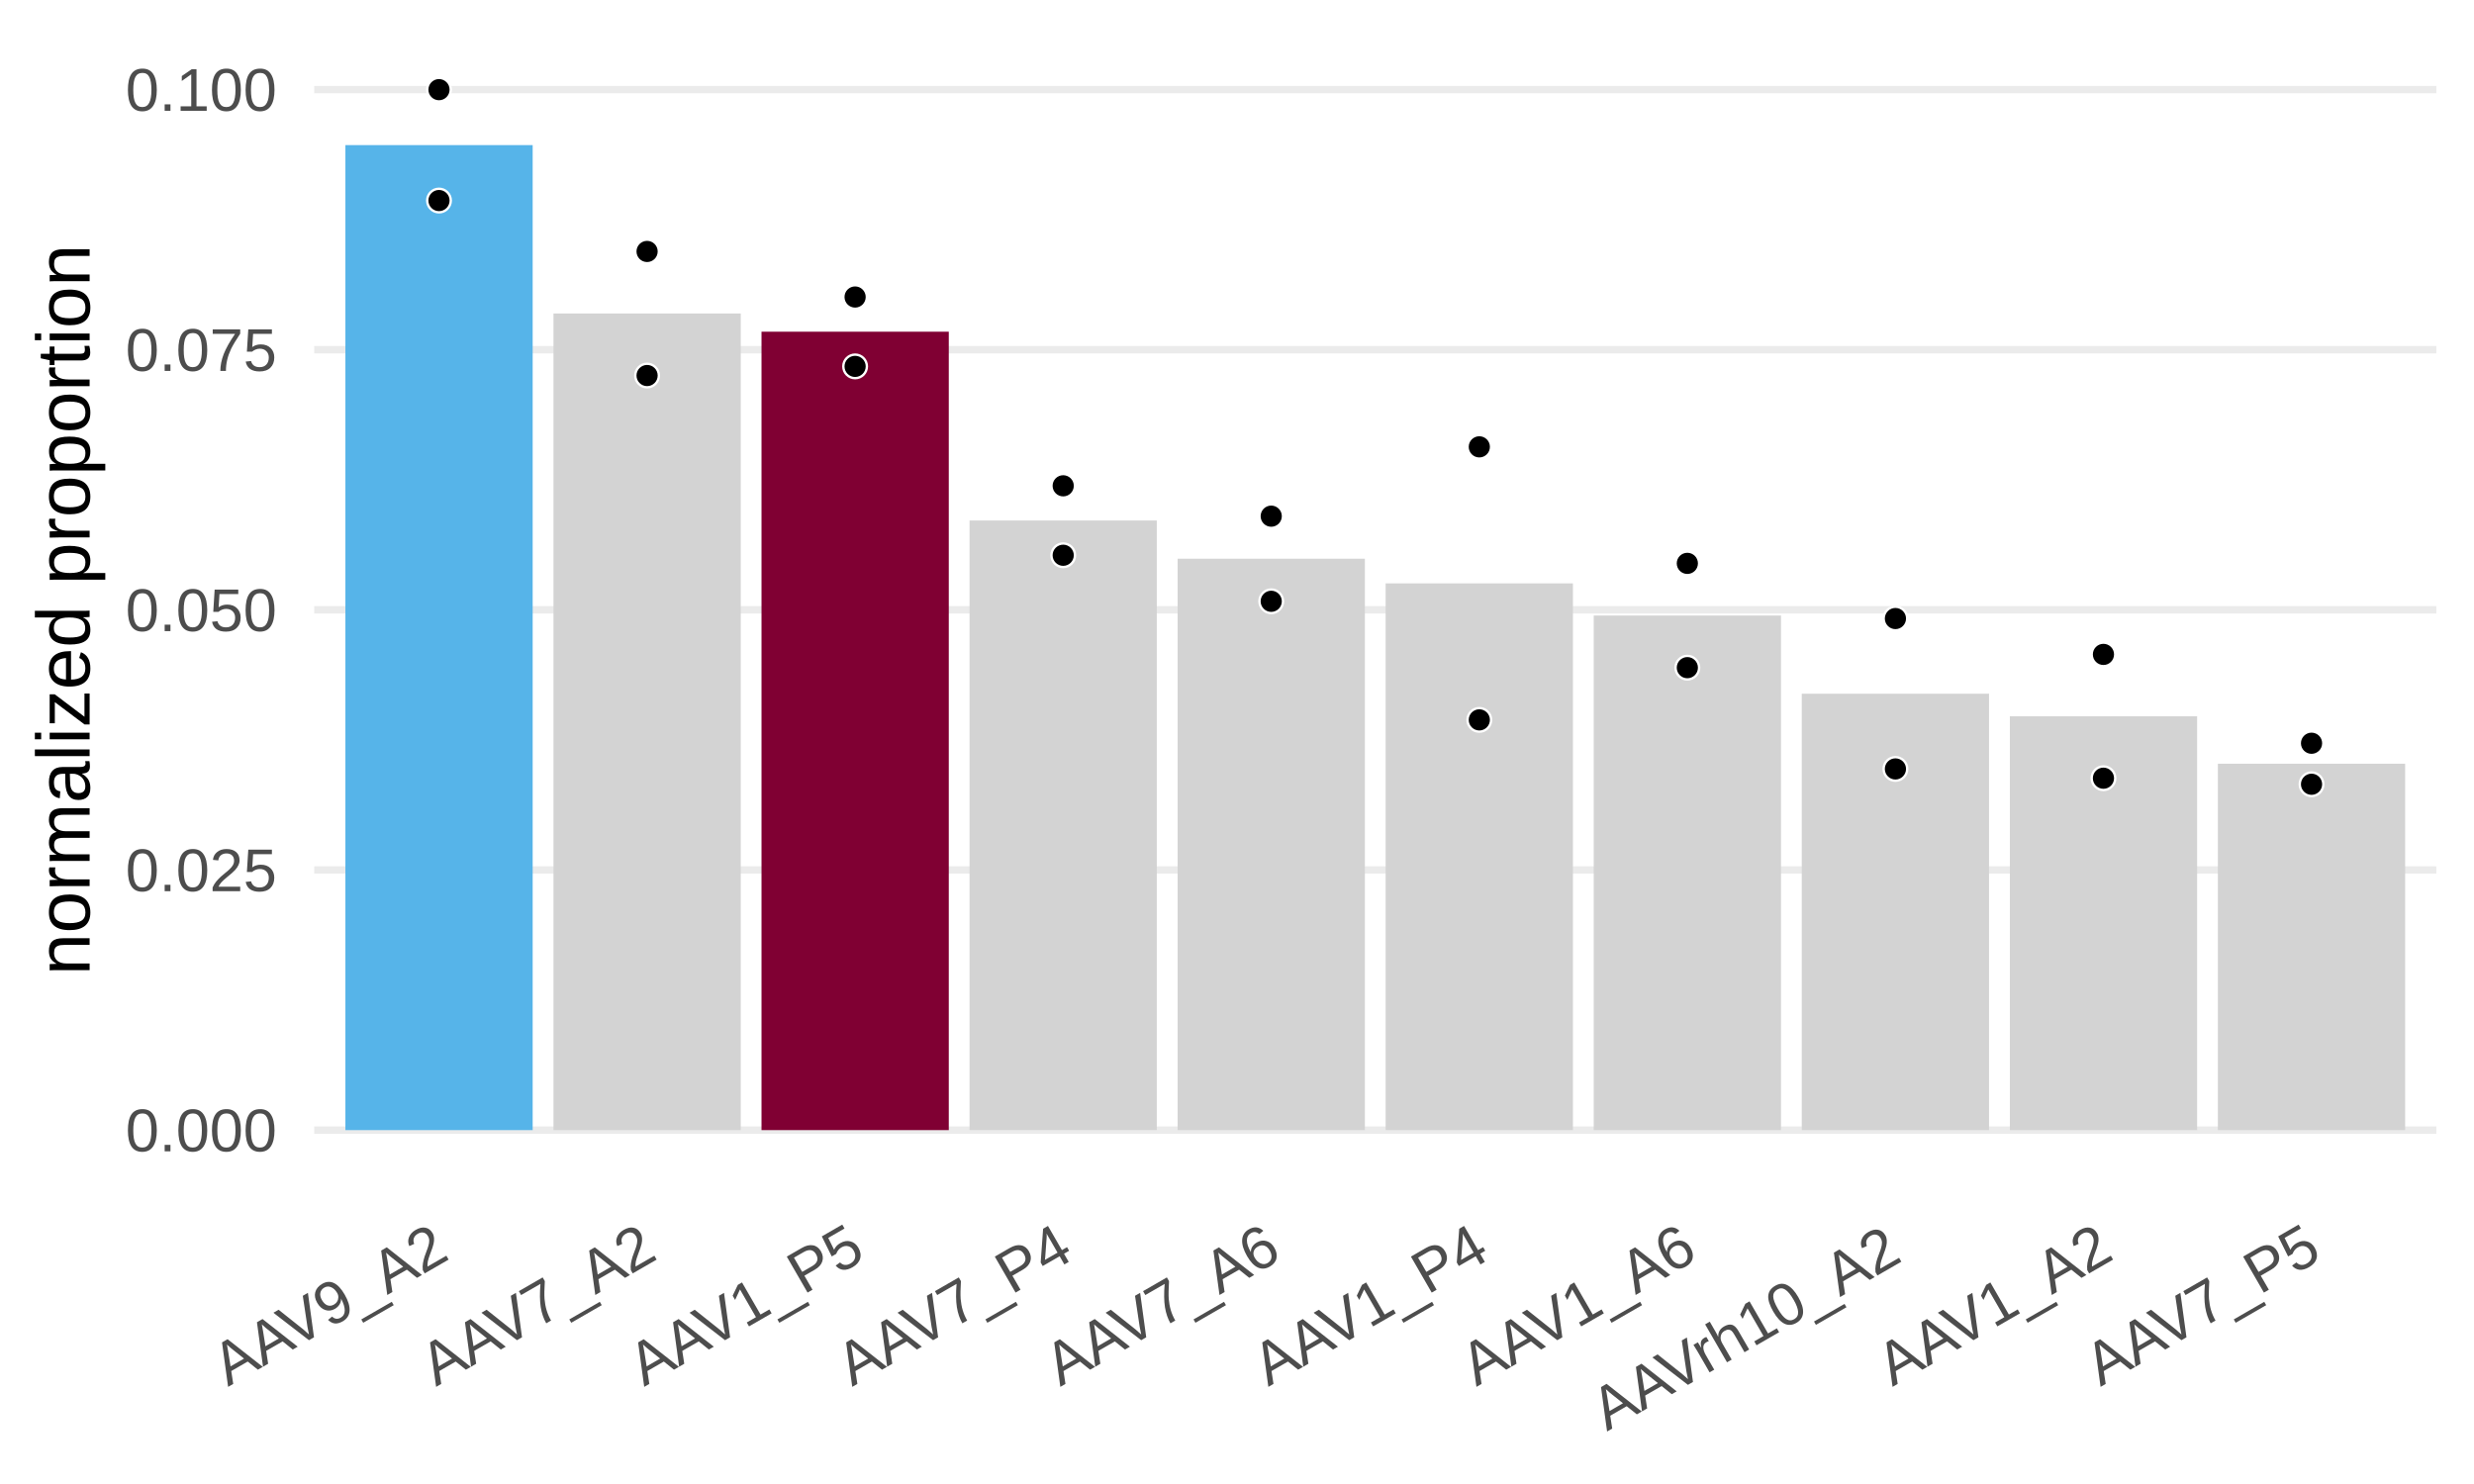
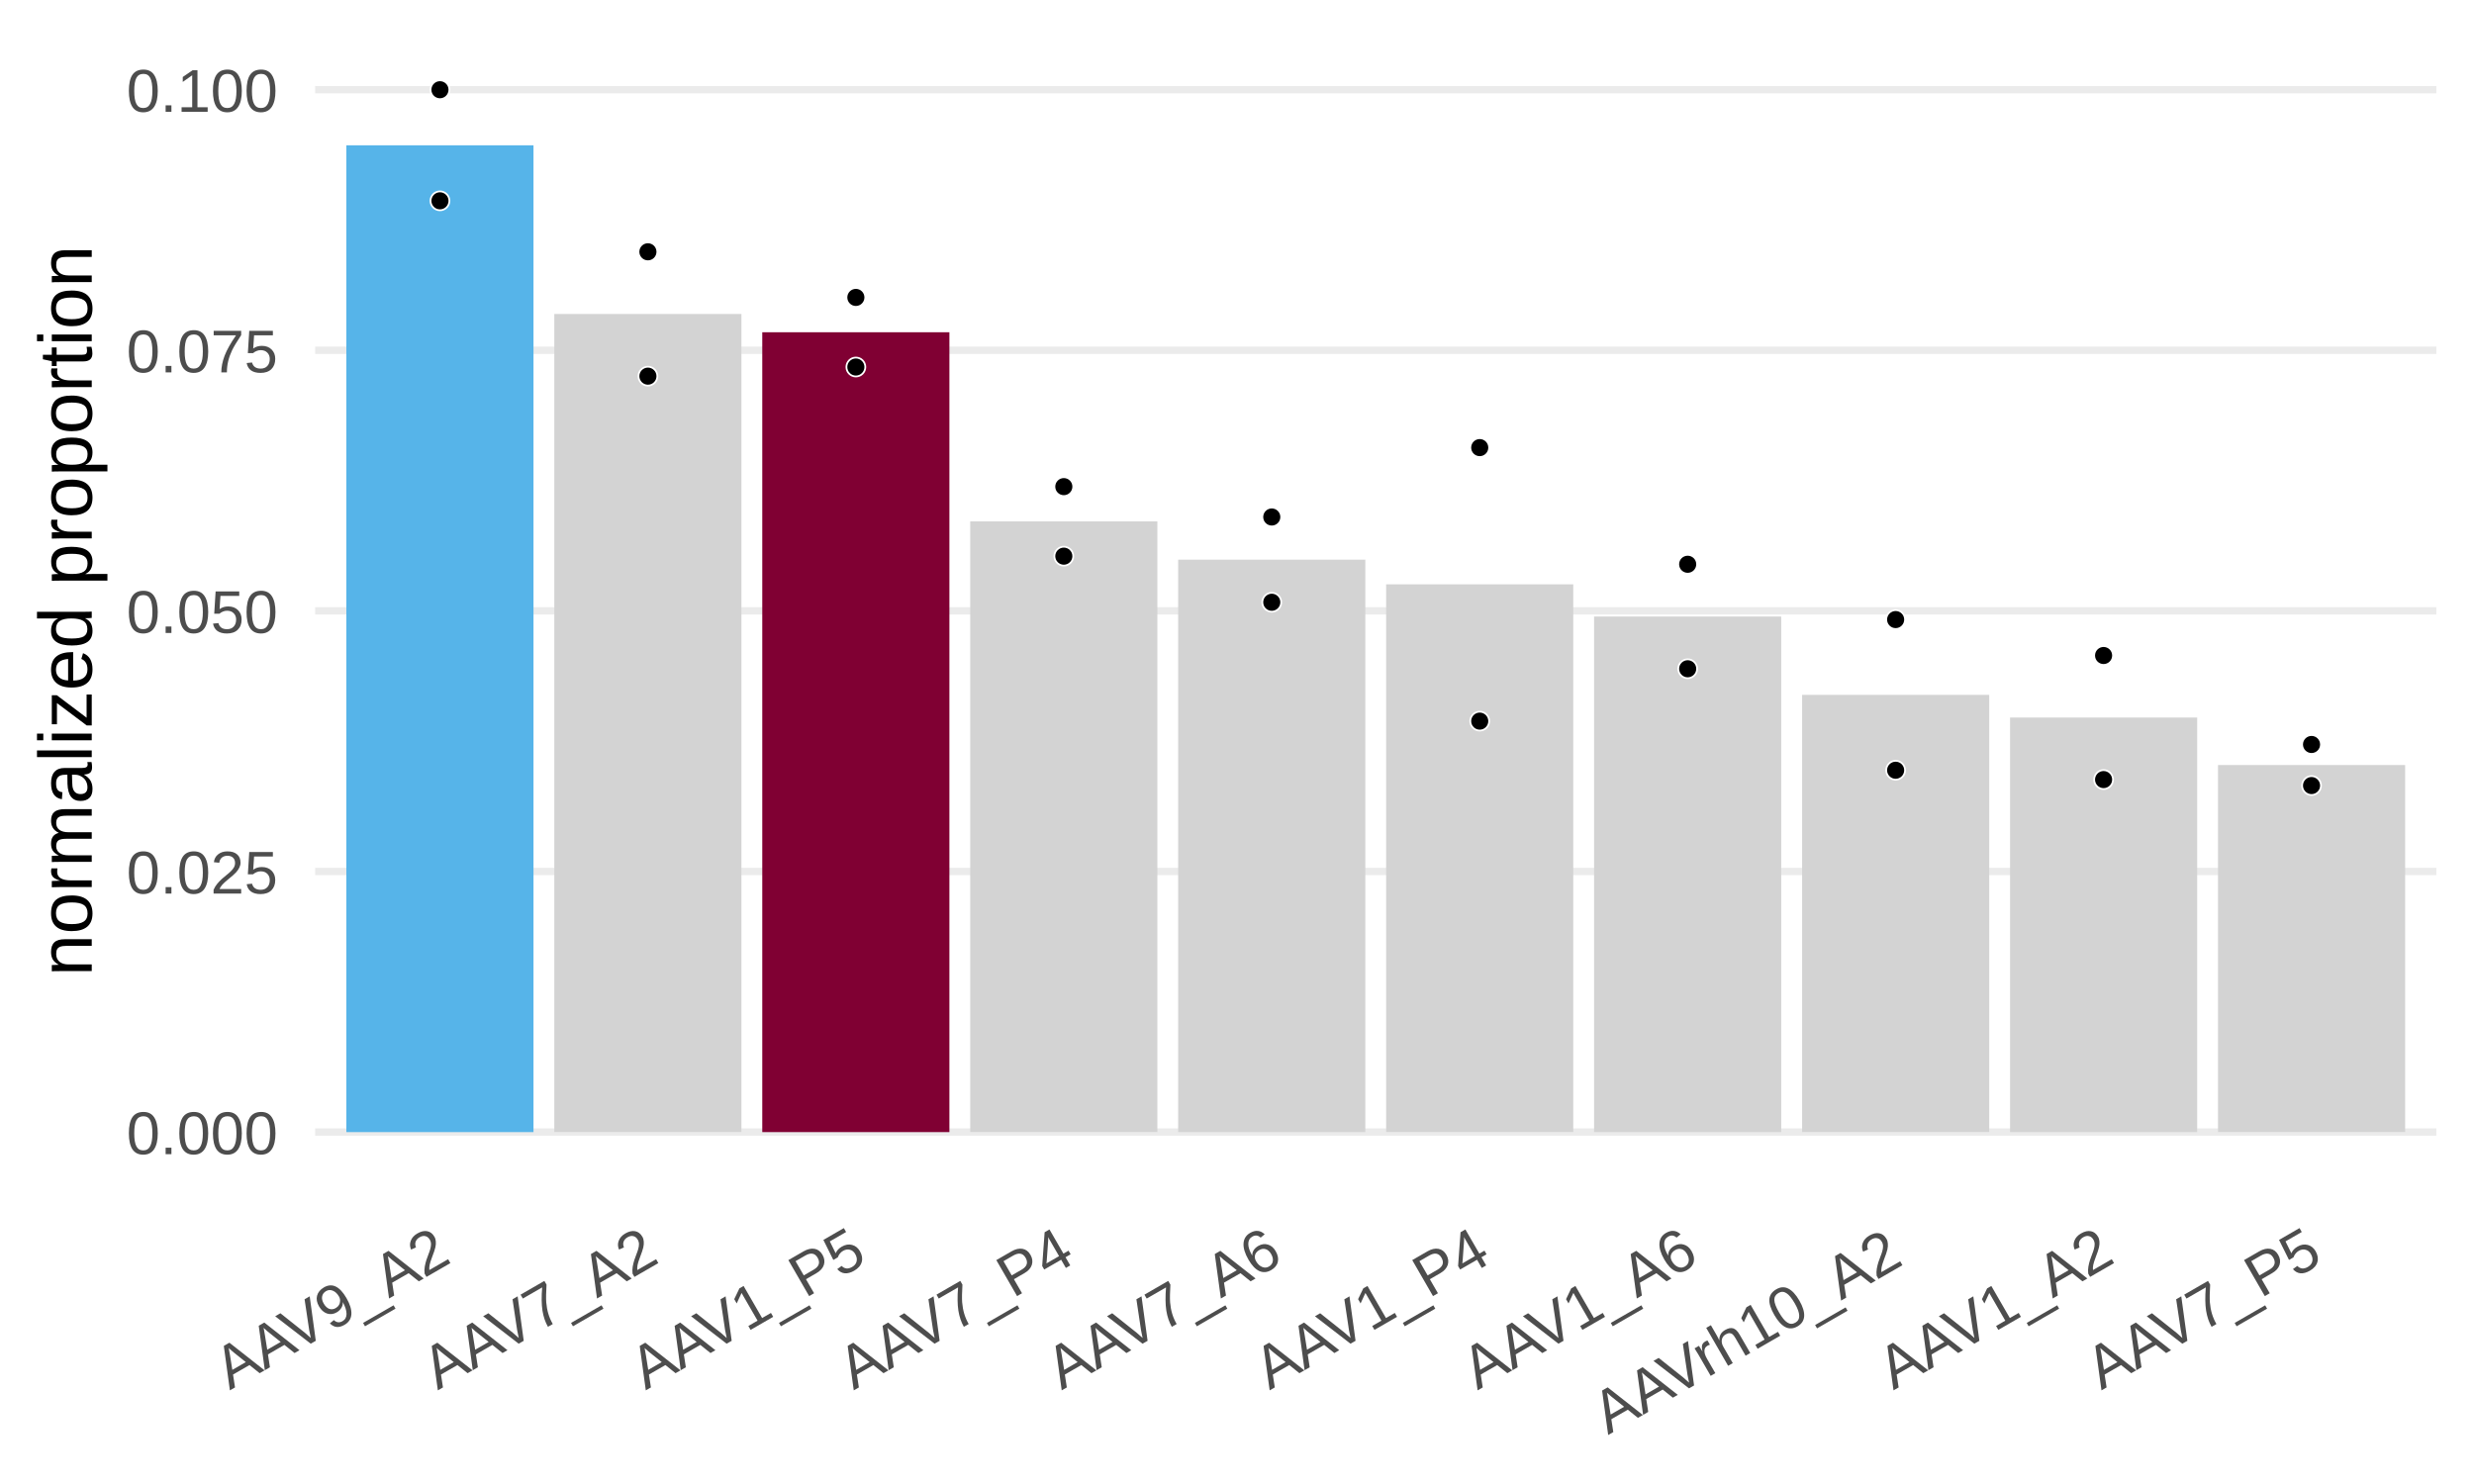
<svg xmlns="http://www.w3.org/2000/svg" viewBox="0 0 360.00 216.00">
  <defs>
    <style type="text/css">
-     line, polyline, path, rect, circle {
+     line, polyline, polygon, path, rect, circle {
      fill: none;
      stroke: #000000;
      stroke-linecap: round;
      stroke-linejoin: round;
      stroke-miterlimit: 10.00;
    }
  </style>
  </defs>
  <rect width="100%" height="100%" style="stroke: none; fill: #FFFFFF;" />
  <defs>
-     <clipPath id="cpNDUuNzE5NXwzNTQuNTIxfDE3Mi4wNjF8NS40Nzk0NQ==">
-       <rect x="45.72" y="5.48" width="308.80" height="166.58" />
+     <clipPath id="cpNDUuODZ8MzU0LjUyfDE3Mi4zNnw1LjQ4">
+       <rect x="45.86" y="5.48" width="308.66" height="166.88" />
    </clipPath>
  </defs>
-   <polyline points="45.72,164.49 354.52,164.49 " style="stroke-width: 1.07; stroke: #EBEBEB; stroke-linecap: butt;" clip-path="url(#cpNDUuNzE5NXwzNTQuNTIxfDE3Mi4wNjF8NS40Nzk0NQ==)" />
-   <polyline points="45.72,126.63 354.52,126.63 " style="stroke-width: 1.07; stroke: #EBEBEB; stroke-linecap: butt;" clip-path="url(#cpNDUuNzE5NXwzNTQuNTIxfDE3Mi4wNjF8NS40Nzk0NQ==)" />
-   <polyline points="45.72,88.76 354.52,88.76 " style="stroke-width: 1.07; stroke: #EBEBEB; stroke-linecap: butt;" clip-path="url(#cpNDUuNzE5NXwzNTQuNTIxfDE3Mi4wNjF8NS40Nzk0NQ==)" />
-   <polyline points="45.72,50.90 354.52,50.90 " style="stroke-width: 1.07; stroke: #EBEBEB; stroke-linecap: butt;" clip-path="url(#cpNDUuNzE5NXwzNTQuNTIxfDE3Mi4wNjF8NS40Nzk0NQ==)" />
-   <polyline points="45.72,13.04 354.52,13.04 " style="stroke-width: 1.07; stroke: #EBEBEB; stroke-linecap: butt;" clip-path="url(#cpNDUuNzE5NXwzNTQuNTIxfDE3Mi4wNjF8NS40Nzk0NQ==)" />
-   <rect x="50.26" y="21.12" width="27.25" height="143.37" style="stroke-width: 1.07; stroke: none; stroke-linecap: butt; fill: #56B4E9;" clip-path="url(#cpNDUuNzE5NXwzNTQuNTIxfDE3Mi4wNjF8NS40Nzk0NQ==)" />
-   <rect x="80.54" y="45.63" width="27.25" height="118.86" style="stroke-width: 1.07; stroke: none; stroke-linecap: butt; fill: #D3D3D3;" clip-path="url(#cpNDUuNzE5NXwzNTQuNTIxfDE3Mi4wNjF8NS40Nzk0NQ==)" />
-   <rect x="110.81" y="48.28" width="27.25" height="116.21" style="stroke-width: 1.07; stroke: none; stroke-linecap: butt; fill: #800033;" clip-path="url(#cpNDUuNzE5NXwzNTQuNTIxfDE3Mi4wNjF8NS40Nzk0NQ==)" />
-   <rect x="141.08" y="75.76" width="27.25" height="88.72" style="stroke-width: 1.07; stroke: none; stroke-linecap: butt; fill: #D3D3D3;" clip-path="url(#cpNDUuNzE5NXwzNTQuNTIxfDE3Mi4wNjF8NS40Nzk0NQ==)" />
-   <rect x="171.36" y="81.32" width="27.25" height="83.17" style="stroke-width: 1.07; stroke: none; stroke-linecap: butt; fill: #D3D3D3;" clip-path="url(#cpNDUuNzE5NXwzNTQuNTIxfDE3Mi4wNjF8NS40Nzk0NQ==)" />
-   <rect x="201.63" y="84.91" width="27.25" height="79.58" style="stroke-width: 1.07; stroke: none; stroke-linecap: butt; fill: #D3D3D3;" clip-path="url(#cpNDUuNzE5NXwzNTQuNTIxfDE3Mi4wNjF8NS40Nzk0NQ==)" />
-   <rect x="231.91" y="89.59" width="27.25" height="74.90" style="stroke-width: 1.07; stroke: none; stroke-linecap: butt; fill: #D3D3D3;" clip-path="url(#cpNDUuNzE5NXwzNTQuNTIxfDE3Mi4wNjF8NS40Nzk0NQ==)" />
-   <rect x="262.18" y="100.97" width="27.25" height="63.52" style="stroke-width: 1.07; stroke: none; stroke-linecap: butt; fill: #D3D3D3;" clip-path="url(#cpNDUuNzE5NXwzNTQuNTIxfDE3Mi4wNjF8NS40Nzk0NQ==)" />
-   <rect x="292.46" y="104.26" width="27.25" height="60.23" style="stroke-width: 1.07; stroke: none; stroke-linecap: butt; fill: #D3D3D3;" clip-path="url(#cpNDUuNzE5NXwzNTQuNTIxfDE3Mi4wNjF8NS40Nzk0NQ==)" />
-   <rect x="322.73" y="111.16" width="27.25" height="53.33" style="stroke-width: 1.07; stroke: none; stroke-linecap: butt; fill: #D3D3D3;" clip-path="url(#cpNDUuNzE5NXwzNTQuNTIxfDE3Mi4wNjF8NS40Nzk0NQ==)" />
-   <circle cx="275.81" cy="111.92" r="1.15pt" style="stroke-width: 0.71; stroke: #FFFFFF; fill: #FFFFFF;" clip-path="url(#cpNDUuNzE5NXwzNTQuNTIxfDE3Mi4wNjF8NS40Nzk0NQ==)" />
-   <circle cx="63.88" cy="29.19" r="1.15pt" style="stroke-width: 0.71; stroke: #FFFFFF; fill: #FFFFFF;" clip-path="url(#cpNDUuNzE5NXwzNTQuNTIxfDE3Mi4wNjF8NS40Nzk0NQ==)" />
-   <circle cx="215.26" cy="104.78" r="1.15pt" style="stroke-width: 0.71; stroke: #FFFFFF; fill: #FFFFFF;" clip-path="url(#cpNDUuNzE5NXwzNTQuNTIxfDE3Mi4wNjF8NS40Nzk0NQ==)" />
-   <circle cx="154.71" cy="70.71" r="1.15pt" style="stroke-width: 0.71; stroke: #FFFFFF; fill: #FFFFFF;" clip-path="url(#cpNDUuNzE5NXwzNTQuNTIxfDE3Mi4wNjF8NS40Nzk0NQ==)" />
-   <circle cx="245.53" cy="97.18" r="1.15pt" style="stroke-width: 0.71; stroke: #FFFFFF; fill: #FFFFFF;" clip-path="url(#cpNDUuNzE5NXwzNTQuNTIxfDE3Mi4wNjF8NS40Nzk0NQ==)" />
-   <circle cx="336.36" cy="114.15" r="1.15pt" style="stroke-width: 0.71; stroke: #FFFFFF; fill: #FFFFFF;" clip-path="url(#cpNDUuNzE5NXwzNTQuNTIxfDE3Mi4wNjF8NS40Nzk0NQ==)" />
-   <circle cx="94.16" cy="54.66" r="1.15pt" style="stroke-width: 0.71; stroke: #FFFFFF; fill: #FFFFFF;" clip-path="url(#cpNDUuNzE5NXwzNTQuNTIxfDE3Mi4wNjF8NS40Nzk0NQ==)" />
-   <circle cx="184.98" cy="87.52" r="1.15pt" style="stroke-width: 0.71; stroke: #FFFFFF; fill: #FFFFFF;" clip-path="url(#cpNDUuNzE5NXwzNTQuNTIxfDE3Mi4wNjF8NS40Nzk0NQ==)" />
-   <circle cx="124.43" cy="43.23" r="1.15pt" style="stroke-width: 0.71; stroke: #FFFFFF; fill: #FFFFFF;" clip-path="url(#cpNDUuNzE5NXwzNTQuNTIxfDE3Mi4wNjF8NS40Nzk0NQ==)" />
-   <circle cx="306.08" cy="113.27" r="1.15pt" style="stroke-width: 0.71; stroke: #FFFFFF; fill: #FFFFFF;" clip-path="url(#cpNDUuNzE5NXwzNTQuNTIxfDE3Mi4wNjF8NS40Nzk0NQ==)" />
-   <circle cx="275.81" cy="90.03" r="1.15pt" style="stroke-width: 0.71; stroke: #FFFFFF; fill: #FFFFFF;" clip-path="url(#cpNDUuNzE5NXwzNTQuNTIxfDE3Mi4wNjF8NS40Nzk0NQ==)" />
-   <circle cx="63.88" cy="13.05" r="1.15pt" style="stroke-width: 0.71; stroke: #FFFFFF; fill: #FFFFFF;" clip-path="url(#cpNDUuNzE5NXwzNTQuNTIxfDE3Mi4wNjF8NS40Nzk0NQ==)" />
-   <circle cx="215.26" cy="65.04" r="1.15pt" style="stroke-width: 0.71; stroke: #FFFFFF; fill: #FFFFFF;" clip-path="url(#cpNDUuNzE5NXwzNTQuNTIxfDE3Mi4wNjF8NS40Nzk0NQ==)" />
-   <circle cx="154.71" cy="80.82" r="1.15pt" style="stroke-width: 0.71; stroke: #FFFFFF; fill: #FFFFFF;" clip-path="url(#cpNDUuNzE5NXwzNTQuNTIxfDE3Mi4wNjF8NS40Nzk0NQ==)" />
-   <circle cx="245.53" cy="82.00" r="1.15pt" style="stroke-width: 0.71; stroke: #FFFFFF; fill: #FFFFFF;" clip-path="url(#cpNDUuNzE5NXwzNTQuNTIxfDE3Mi4wNjF8NS40Nzk0NQ==)" />
-   <circle cx="336.36" cy="108.18" r="1.15pt" style="stroke-width: 0.71; stroke: #FFFFFF; fill: #FFFFFF;" clip-path="url(#cpNDUuNzE5NXwzNTQuNTIxfDE3Mi4wNjF8NS40Nzk0NQ==)" />
-   <circle cx="94.16" cy="36.60" r="1.15pt" style="stroke-width: 0.71; stroke: #FFFFFF; fill: #FFFFFF;" clip-path="url(#cpNDUuNzE5NXwzNTQuNTIxfDE3Mi4wNjF8NS40Nzk0NQ==)" />
-   <circle cx="184.98" cy="75.13" r="1.15pt" style="stroke-width: 0.71; stroke: #FFFFFF; fill: #FFFFFF;" clip-path="url(#cpNDUuNzE5NXwzNTQuNTIxfDE3Mi4wNjF8NS40Nzk0NQ==)" />
-   <circle cx="124.43" cy="53.33" r="1.15pt" style="stroke-width: 0.71; stroke: #FFFFFF; fill: #FFFFFF;" clip-path="url(#cpNDUuNzE5NXwzNTQuNTIxfDE3Mi4wNjF8NS40Nzk0NQ==)" />
-   <circle cx="306.08" cy="95.25" r="1.15pt" style="stroke-width: 0.71; stroke: #FFFFFF; fill: #FFFFFF;" clip-path="url(#cpNDUuNzE5NXwzNTQuNTIxfDE3Mi4wNjF8NS40Nzk0NQ==)" />
-   <circle cx="275.81" cy="111.92" r="0.89pt" style="stroke-width: 0.71; fill: #000000;" clip-path="url(#cpNDUuNzE5NXwzNTQuNTIxfDE3Mi4wNjF8NS40Nzk0NQ==)" />
-   <circle cx="63.88" cy="29.19" r="0.89pt" style="stroke-width: 0.71; fill: #000000;" clip-path="url(#cpNDUuNzE5NXwzNTQuNTIxfDE3Mi4wNjF8NS40Nzk0NQ==)" />
-   <circle cx="215.26" cy="104.78" r="0.89pt" style="stroke-width: 0.71; fill: #000000;" clip-path="url(#cpNDUuNzE5NXwzNTQuNTIxfDE3Mi4wNjF8NS40Nzk0NQ==)" />
-   <circle cx="154.71" cy="70.71" r="0.89pt" style="stroke-width: 0.71; fill: #000000;" clip-path="url(#cpNDUuNzE5NXwzNTQuNTIxfDE3Mi4wNjF8NS40Nzk0NQ==)" />
-   <circle cx="245.53" cy="97.18" r="0.89pt" style="stroke-width: 0.71; fill: #000000;" clip-path="url(#cpNDUuNzE5NXwzNTQuNTIxfDE3Mi4wNjF8NS40Nzk0NQ==)" />
-   <circle cx="336.36" cy="114.15" r="0.89pt" style="stroke-width: 0.71; fill: #000000;" clip-path="url(#cpNDUuNzE5NXwzNTQuNTIxfDE3Mi4wNjF8NS40Nzk0NQ==)" />
-   <circle cx="94.16" cy="54.66" r="0.89pt" style="stroke-width: 0.71; fill: #000000;" clip-path="url(#cpNDUuNzE5NXwzNTQuNTIxfDE3Mi4wNjF8NS40Nzk0NQ==)" />
-   <circle cx="184.98" cy="87.52" r="0.89pt" style="stroke-width: 0.71; fill: #000000;" clip-path="url(#cpNDUuNzE5NXwzNTQuNTIxfDE3Mi4wNjF8NS40Nzk0NQ==)" />
-   <circle cx="124.43" cy="43.23" r="0.89pt" style="stroke-width: 0.71; fill: #000000;" clip-path="url(#cpNDUuNzE5NXwzNTQuNTIxfDE3Mi4wNjF8NS40Nzk0NQ==)" />
-   <circle cx="306.08" cy="113.27" r="0.89pt" style="stroke-width: 0.71; fill: #000000;" clip-path="url(#cpNDUuNzE5NXwzNTQuNTIxfDE3Mi4wNjF8NS40Nzk0NQ==)" />
-   <circle cx="275.81" cy="90.03" r="0.89pt" style="stroke-width: 0.71; fill: #000000;" clip-path="url(#cpNDUuNzE5NXwzNTQuNTIxfDE3Mi4wNjF8NS40Nzk0NQ==)" />
-   <circle cx="63.88" cy="13.05" r="0.89pt" style="stroke-width: 0.71; fill: #000000;" clip-path="url(#cpNDUuNzE5NXwzNTQuNTIxfDE3Mi4wNjF8NS40Nzk0NQ==)" />
-   <circle cx="215.26" cy="65.04" r="0.89pt" style="stroke-width: 0.71; fill: #000000;" clip-path="url(#cpNDUuNzE5NXwzNTQuNTIxfDE3Mi4wNjF8NS40Nzk0NQ==)" />
-   <circle cx="154.71" cy="80.82" r="0.89pt" style="stroke-width: 0.71; fill: #000000;" clip-path="url(#cpNDUuNzE5NXwzNTQuNTIxfDE3Mi4wNjF8NS40Nzk0NQ==)" />
-   <circle cx="245.53" cy="82.00" r="0.89pt" style="stroke-width: 0.71; fill: #000000;" clip-path="url(#cpNDUuNzE5NXwzNTQuNTIxfDE3Mi4wNjF8NS40Nzk0NQ==)" />
-   <circle cx="336.36" cy="108.18" r="0.89pt" style="stroke-width: 0.71; fill: #000000;" clip-path="url(#cpNDUuNzE5NXwzNTQuNTIxfDE3Mi4wNjF8NS40Nzk0NQ==)" />
-   <circle cx="94.16" cy="36.60" r="0.89pt" style="stroke-width: 0.71; fill: #000000;" clip-path="url(#cpNDUuNzE5NXwzNTQuNTIxfDE3Mi4wNjF8NS40Nzk0NQ==)" />
-   <circle cx="184.98" cy="75.13" r="0.89pt" style="stroke-width: 0.71; fill: #000000;" clip-path="url(#cpNDUuNzE5NXwzNTQuNTIxfDE3Mi4wNjF8NS40Nzk0NQ==)" />
-   <circle cx="124.43" cy="53.33" r="0.89pt" style="stroke-width: 0.71; fill: #000000;" clip-path="url(#cpNDUuNzE5NXwzNTQuNTIxfDE3Mi4wNjF8NS40Nzk0NQ==)" />
-   <circle cx="306.08" cy="95.25" r="0.89pt" style="stroke-width: 0.71; fill: #000000;" clip-path="url(#cpNDUuNzE5NXwzNTQuNTIxfDE3Mi4wNjF8NS40Nzk0NQ==)" />
+   <polyline points="45.86,164.77 354.52,164.77 " style="stroke-width: 1.07; stroke: #EBEBEB; stroke-linecap: butt;" clip-path="url(#cpNDUuODZ8MzU0LjUyfDE3Mi4zNnw1LjQ4)" />
+   <polyline points="45.86,126.84 354.52,126.84 " style="stroke-width: 1.07; stroke: #EBEBEB; stroke-linecap: butt;" clip-path="url(#cpNDUuODZ8MzU0LjUyfDE3Mi4zNnw1LjQ4)" />
+   <polyline points="45.86,88.91 354.52,88.91 " style="stroke-width: 1.07; stroke: #EBEBEB; stroke-linecap: butt;" clip-path="url(#cpNDUuODZ8MzU0LjUyfDE3Mi4zNnw1LjQ4)" />
+   <polyline points="45.86,50.98 354.52,50.98 " style="stroke-width: 1.07; stroke: #EBEBEB; stroke-linecap: butt;" clip-path="url(#cpNDUuODZ8MzU0LjUyfDE3Mi4zNnw1LjQ4)" />
+   <polyline points="45.86,13.05 354.52,13.05 " style="stroke-width: 1.07; stroke: #EBEBEB; stroke-linecap: butt;" clip-path="url(#cpNDUuODZ8MzU0LjUyfDE3Mi4zNnw1LjQ4)" />
+   <rect x="50.40" y="21.15" width="27.23" height="143.63" style="stroke-width: 1.07; stroke: none; stroke-linecap: square; stroke-linejoin: miter; fill: #56B4E9;" clip-path="url(#cpNDUuODZ8MzU0LjUyfDE3Mi4zNnw1LjQ4)" />
+   <rect x="80.66" y="45.70" width="27.23" height="119.07" style="stroke-width: 1.07; stroke: none; stroke-linecap: square; stroke-linejoin: miter; fill: #D3D3D3;" clip-path="url(#cpNDUuODZ8MzU0LjUyfDE3Mi4zNnw1LjQ4)" />
+   <rect x="110.92" y="48.36" width="27.23" height="116.42" style="stroke-width: 1.07; stroke: none; stroke-linecap: square; stroke-linejoin: miter; fill: #800033;" clip-path="url(#cpNDUuODZ8MzU0LjUyfDE3Mi4zNnw1LjQ4)" />
+   <rect x="141.18" y="75.89" width="27.23" height="88.88" style="stroke-width: 1.07; stroke: none; stroke-linecap: square; stroke-linejoin: miter; fill: #D3D3D3;" clip-path="url(#cpNDUuODZ8MzU0LjUyfDE3Mi4zNnw1LjQ4)" />
+   <rect x="171.44" y="81.46" width="27.23" height="83.32" style="stroke-width: 1.07; stroke: none; stroke-linecap: square; stroke-linejoin: miter; fill: #D3D3D3;" clip-path="url(#cpNDUuODZ8MzU0LjUyfDE3Mi4zNnw1LjQ4)" />
+   <rect x="201.70" y="85.05" width="27.23" height="79.72" style="stroke-width: 1.07; stroke: none; stroke-linecap: square; stroke-linejoin: miter; fill: #D3D3D3;" clip-path="url(#cpNDUuODZ8MzU0LjUyfDE3Mi4zNnw1LjQ4)" />
+   <rect x="231.96" y="89.74" width="27.23" height="75.04" style="stroke-width: 1.07; stroke: none; stroke-linecap: square; stroke-linejoin: miter; fill: #D3D3D3;" clip-path="url(#cpNDUuODZ8MzU0LjUyfDE3Mi4zNnw1LjQ4)" />
+   <rect x="262.23" y="101.14" width="27.23" height="63.63" style="stroke-width: 1.07; stroke: none; stroke-linecap: square; stroke-linejoin: miter; fill: #D3D3D3;" clip-path="url(#cpNDUuODZ8MzU0LjUyfDE3Mi4zNnw1LjQ4)" />
+   <rect x="292.49" y="104.44" width="27.23" height="60.34" style="stroke-width: 1.07; stroke: none; stroke-linecap: square; stroke-linejoin: miter; fill: #D3D3D3;" clip-path="url(#cpNDUuODZ8MzU0LjUyfDE3Mi4zNnw1LjQ4)" />
+   <rect x="322.75" y="111.35" width="27.23" height="53.42" style="stroke-width: 1.07; stroke: none; stroke-linecap: square; stroke-linejoin: miter; fill: #D3D3D3;" clip-path="url(#cpNDUuODZ8MzU0LjUyfDE3Mi4zNnw1LjQ4)" />
+   <circle cx="275.84" cy="112.11" r="1.15" style="stroke-width: 0.71; stroke: #FFFFFF; fill: #FFFFFF;" clip-path="url(#cpNDUuODZ8MzU0LjUyfDE3Mi4zNnw1LjQ4)" />
+   <circle cx="64.02" cy="29.23" r="1.15" style="stroke-width: 0.71; stroke: #FFFFFF; fill: #FFFFFF;" clip-path="url(#cpNDUuODZ8MzU0LjUyfDE3Mi4zNnw1LjQ4)" />
+   <circle cx="215.32" cy="104.96" r="1.15" style="stroke-width: 0.71; stroke: #FFFFFF; fill: #FFFFFF;" clip-path="url(#cpNDUuODZ8MzU0LjUyfDE3Mi4zNnw1LjQ4)" />
+   <circle cx="154.80" cy="70.83" r="1.15" style="stroke-width: 0.71; stroke: #FFFFFF; fill: #FFFFFF;" clip-path="url(#cpNDUuODZ8MzU0LjUyfDE3Mi4zNnw1LjQ4)" />
+   <circle cx="245.58" cy="97.34" r="1.15" style="stroke-width: 0.71; stroke: #FFFFFF; fill: #FFFFFF;" clip-path="url(#cpNDUuODZ8MzU0LjUyfDE3Mi4zNnw1LjQ4)" />
+   <circle cx="336.36" cy="114.34" r="1.15" style="stroke-width: 0.71; stroke: #FFFFFF; fill: #FFFFFF;" clip-path="url(#cpNDUuODZ8MzU0LjUyfDE3Mi4zNnw1LjQ4)" />
+   <circle cx="94.28" cy="54.75" r="1.15" style="stroke-width: 0.71; stroke: #FFFFFF; fill: #FFFFFF;" clip-path="url(#cpNDUuODZ8MzU0LjUyfDE3Mi4zNnw1LjQ4)" />
+   <circle cx="185.06" cy="87.66" r="1.15" style="stroke-width: 0.71; stroke: #FFFFFF; fill: #FFFFFF;" clip-path="url(#cpNDUuODZ8MzU0LjUyfDE3Mi4zNnw1LjQ4)" />
+   <circle cx="124.54" cy="43.29" r="1.15" style="stroke-width: 0.71; stroke: #FFFFFF; fill: #FFFFFF;" clip-path="url(#cpNDUuODZ8MzU0LjUyfDE3Mi4zNnw1LjQ4)" />
+   <circle cx="306.10" cy="113.47" r="1.15" style="stroke-width: 0.71; stroke: #FFFFFF; fill: #FFFFFF;" clip-path="url(#cpNDUuODZ8MzU0LjUyfDE3Mi4zNnw1LjQ4)" />
+   <circle cx="275.84" cy="90.18" r="1.15" style="stroke-width: 0.71; stroke: #FFFFFF; fill: #FFFFFF;" clip-path="url(#cpNDUuODZ8MzU0LjUyfDE3Mi4zNnw1LjQ4)" />
+   <circle cx="64.02" cy="13.06" r="1.15" style="stroke-width: 0.71; stroke: #FFFFFF; fill: #FFFFFF;" clip-path="url(#cpNDUuODZ8MzU0LjUyfDE3Mi4zNnw1LjQ4)" />
+   <circle cx="215.32" cy="65.15" r="1.15" style="stroke-width: 0.71; stroke: #FFFFFF; fill: #FFFFFF;" clip-path="url(#cpNDUuODZ8MzU0LjUyfDE3Mi4zNnw1LjQ4)" />
+   <circle cx="154.80" cy="80.95" r="1.15" style="stroke-width: 0.71; stroke: #FFFFFF; fill: #FFFFFF;" clip-path="url(#cpNDUuODZ8MzU0LjUyfDE3Mi4zNnw1LjQ4)" />
+   <circle cx="245.58" cy="82.13" r="1.15" style="stroke-width: 0.71; stroke: #FFFFFF; fill: #FFFFFF;" clip-path="url(#cpNDUuODZ8MzU0LjUyfDE3Mi4zNnw1LjQ4)" />
+   <circle cx="336.36" cy="108.36" r="1.15" style="stroke-width: 0.71; stroke: #FFFFFF; fill: #FFFFFF;" clip-path="url(#cpNDUuODZ8MzU0LjUyfDE3Mi4zNnw1LjQ4)" />
+   <circle cx="94.28" cy="36.65" r="1.15" style="stroke-width: 0.71; stroke: #FFFFFF; fill: #FFFFFF;" clip-path="url(#cpNDUuODZ8MzU0LjUyfDE3Mi4zNnw1LjQ4)" />
+   <circle cx="185.06" cy="75.25" r="1.15" style="stroke-width: 0.71; stroke: #FFFFFF; fill: #FFFFFF;" clip-path="url(#cpNDUuODZ8MzU0LjUyfDE3Mi4zNnw1LjQ4)" />
+   <circle cx="124.54" cy="53.42" r="1.15" style="stroke-width: 0.71; stroke: #FFFFFF; fill: #FFFFFF;" clip-path="url(#cpNDUuODZ8MzU0LjUyfDE3Mi4zNnw1LjQ4)" />
+   <circle cx="306.10" cy="95.41" r="1.15" style="stroke-width: 0.71; stroke: #FFFFFF; fill: #FFFFFF;" clip-path="url(#cpNDUuODZ8MzU0LjUyfDE3Mi4zNnw1LjQ4)" />
+   <circle cx="275.84" cy="112.11" r="0.89" style="stroke-width: 0.71; fill: #000000;" clip-path="url(#cpNDUuODZ8MzU0LjUyfDE3Mi4zNnw1LjQ4)" />
+   <circle cx="64.02" cy="29.23" r="0.89" style="stroke-width: 0.71; fill: #000000;" clip-path="url(#cpNDUuODZ8MzU0LjUyfDE3Mi4zNnw1LjQ4)" />
+   <circle cx="215.32" cy="104.96" r="0.89" style="stroke-width: 0.71; fill: #000000;" clip-path="url(#cpNDUuODZ8MzU0LjUyfDE3Mi4zNnw1LjQ4)" />
+   <circle cx="154.80" cy="70.83" r="0.89" style="stroke-width: 0.71; fill: #000000;" clip-path="url(#cpNDUuODZ8MzU0LjUyfDE3Mi4zNnw1LjQ4)" />
+   <circle cx="245.58" cy="97.34" r="0.89" style="stroke-width: 0.71; fill: #000000;" clip-path="url(#cpNDUuODZ8MzU0LjUyfDE3Mi4zNnw1LjQ4)" />
+   <circle cx="336.36" cy="114.34" r="0.89" style="stroke-width: 0.71; fill: #000000;" clip-path="url(#cpNDUuODZ8MzU0LjUyfDE3Mi4zNnw1LjQ4)" />
+   <circle cx="94.28" cy="54.75" r="0.89" style="stroke-width: 0.71; fill: #000000;" clip-path="url(#cpNDUuODZ8MzU0LjUyfDE3Mi4zNnw1LjQ4)" />
+   <circle cx="185.06" cy="87.66" r="0.89" style="stroke-width: 0.71; fill: #000000;" clip-path="url(#cpNDUuODZ8MzU0LjUyfDE3Mi4zNnw1LjQ4)" />
+   <circle cx="124.54" cy="43.29" r="0.89" style="stroke-width: 0.71; fill: #000000;" clip-path="url(#cpNDUuODZ8MzU0LjUyfDE3Mi4zNnw1LjQ4)" />
+   <circle cx="306.10" cy="113.47" r="0.89" style="stroke-width: 0.71; fill: #000000;" clip-path="url(#cpNDUuODZ8MzU0LjUyfDE3Mi4zNnw1LjQ4)" />
+   <circle cx="275.84" cy="90.18" r="0.89" style="stroke-width: 0.71; fill: #000000;" clip-path="url(#cpNDUuODZ8MzU0LjUyfDE3Mi4zNnw1LjQ4)" />
+   <circle cx="64.02" cy="13.06" r="0.89" style="stroke-width: 0.71; fill: #000000;" clip-path="url(#cpNDUuODZ8MzU0LjUyfDE3Mi4zNnw1LjQ4)" />
+   <circle cx="215.32" cy="65.15" r="0.89" style="stroke-width: 0.71; fill: #000000;" clip-path="url(#cpNDUuODZ8MzU0LjUyfDE3Mi4zNnw1LjQ4)" />
+   <circle cx="154.80" cy="80.95" r="0.89" style="stroke-width: 0.71; fill: #000000;" clip-path="url(#cpNDUuODZ8MzU0LjUyfDE3Mi4zNnw1LjQ4)" />
+   <circle cx="245.58" cy="82.13" r="0.89" style="stroke-width: 0.71; fill: #000000;" clip-path="url(#cpNDUuODZ8MzU0LjUyfDE3Mi4zNnw1LjQ4)" />
+   <circle cx="336.36" cy="108.36" r="0.89" style="stroke-width: 0.71; fill: #000000;" clip-path="url(#cpNDUuODZ8MzU0LjUyfDE3Mi4zNnw1LjQ4)" />
+   <circle cx="94.28" cy="36.65" r="0.89" style="stroke-width: 0.71; fill: #000000;" clip-path="url(#cpNDUuODZ8MzU0LjUyfDE3Mi4zNnw1LjQ4)" />
+   <circle cx="185.06" cy="75.25" r="0.89" style="stroke-width: 0.71; fill: #000000;" clip-path="url(#cpNDUuODZ8MzU0LjUyfDE3Mi4zNnw1LjQ4)" />
+   <circle cx="124.54" cy="53.42" r="0.89" style="stroke-width: 0.71; fill: #000000;" clip-path="url(#cpNDUuODZ8MzU0LjUyfDE3Mi4zNnw1LjQ4)" />
+   <circle cx="306.10" cy="95.41" r="0.89" style="stroke-width: 0.71; fill: #000000;" clip-path="url(#cpNDUuODZ8MzU0LjUyfDE3Mi4zNnw1LjQ4)" />
  <defs>
-     <clipPath id="cpMHwzNjB8MjE2fDA=">
+     <clipPath id="cpMC4wMHwzNjAuMDB8MjE2LjAwfDAuMDA=">
      <rect x="0.00" y="0.00" width="360.00" height="216.00" />
    </clipPath>
  </defs>
-   <g clip-path="url(#cpMHwzNjB8MjE2fDA=)">
-     <text x="18.27" y="167.58" style="font-size: 8.80px; fill: #4D4D4D; font-family: Liberation Sans;" textLength="22.52px" lengthAdjust="spacingAndGlyphs">0.000</text>
+   <g clip-path="url(#cpMC4wMHwzNjAuMDB8MjE2LjAwfDAuMDA=)">
+     <text x="18.41" y="167.99" style="font-size: 8.80px; fill: #4D4D4D; font-family: Arial;" textLength="22.52px" lengthAdjust="spacingAndGlyphs">0.000</text>
  </g>
-   <g clip-path="url(#cpMHwzNjB8MjE2fDA=)">
-     <text x="18.27" y="129.72" style="font-size: 8.80px; fill: #4D4D4D; font-family: Liberation Sans;" textLength="22.52px" lengthAdjust="spacingAndGlyphs">0.025</text>
+   <g clip-path="url(#cpMC4wMHwzNjAuMDB8MjE2LjAwfDAuMDA=)">
+     <text x="18.41" y="130.06" style="font-size: 8.80px; fill: #4D4D4D; font-family: Arial;" textLength="22.52px" lengthAdjust="spacingAndGlyphs">0.025</text>
  </g>
-   <g clip-path="url(#cpMHwzNjB8MjE2fDA=)">
-     <text x="18.27" y="91.86" style="font-size: 8.80px; fill: #4D4D4D; font-family: Liberation Sans;" textLength="22.52px" lengthAdjust="spacingAndGlyphs">0.050</text>
+   <g clip-path="url(#cpMC4wMHwzNjAuMDB8MjE2LjAwfDAuMDA=)">
+     <text x="18.41" y="92.13" style="font-size: 8.80px; fill: #4D4D4D; font-family: Arial;" textLength="22.52px" lengthAdjust="spacingAndGlyphs">0.050</text>
  </g>
-   <g clip-path="url(#cpMHwzNjB8MjE2fDA=)">
-     <text x="18.27" y="53.99" style="font-size: 8.80px; fill: #4D4D4D; font-family: Liberation Sans;" textLength="22.52px" lengthAdjust="spacingAndGlyphs">0.075</text>
+   <g clip-path="url(#cpMC4wMHwzNjAuMDB8MjE2LjAwfDAuMDA=)">
+     <text x="18.41" y="54.20" style="font-size: 8.80px; fill: #4D4D4D; font-family: Arial;" textLength="22.52px" lengthAdjust="spacingAndGlyphs">0.075</text>
  </g>
-   <g clip-path="url(#cpMHwzNjB8MjE2fDA=)">
-     <text x="18.27" y="16.13" style="font-size: 8.80px; fill: #4D4D4D; font-family: Liberation Sans;" textLength="22.52px" lengthAdjust="spacingAndGlyphs">0.100</text>
+   <g clip-path="url(#cpMC4wMHwzNjAuMDB8MjE2LjAwfDAuMDA=)">
+     <text x="18.41" y="16.27" style="font-size: 8.80px; fill: #4D4D4D; font-family: Arial;" textLength="22.52px" lengthAdjust="spacingAndGlyphs">0.100</text>
  </g>
-   <g clip-path="url(#cpMHwzNjB8MjE2fDA=)">
-     <text transform="translate(33.18,201.87) rotate(-30)" style="font-size: 8.80px; fill: #4D4D4D; font-family: Liberation Sans;" textLength="39.03px" lengthAdjust="spacingAndGlyphs">AAV9_A2</text>
+   <g clip-path="url(#cpMC4wMHwzNjAuMDB8MjE2LjAwfDAuMDA=)">
+     <text transform="translate(33.44,202.38) rotate(-30)" style="font-size: 8.80px; fill: #4D4D4D; font-family: Arial;" textLength="39.03px" lengthAdjust="spacingAndGlyphs">AAV9_A2</text>
  </g>
-   <g clip-path="url(#cpMHwzNjB8MjE2fDA=)">
-     <text transform="translate(63.45,201.87) rotate(-30)" style="font-size: 8.80px; fill: #4D4D4D; font-family: Liberation Sans;" textLength="39.03px" lengthAdjust="spacingAndGlyphs">AAV7_A2</text>
+   <g clip-path="url(#cpMC4wMHwzNjAuMDB8MjE2LjAwfDAuMDA=)">
+     <text transform="translate(63.70,202.38) rotate(-30)" style="font-size: 8.80px; fill: #4D4D4D; font-family: Arial;" textLength="39.03px" lengthAdjust="spacingAndGlyphs">AAV7_A2</text>
  </g>
-   <g clip-path="url(#cpMHwzNjB8MjE2fDA=)">
-     <text transform="translate(93.73,201.87) rotate(-30)" style="font-size: 8.80px; fill: #4D4D4D; font-family: Liberation Sans;" textLength="39.03px" lengthAdjust="spacingAndGlyphs">AAV1_P5</text>
+   <g clip-path="url(#cpMC4wMHwzNjAuMDB8MjE2LjAwfDAuMDA=)">
+     <text transform="translate(93.96,202.38) rotate(-30)" style="font-size: 8.80px; fill: #4D4D4D; font-family: Arial;" textLength="39.03px" lengthAdjust="spacingAndGlyphs">AAV1_P5</text>
  </g>
-   <g clip-path="url(#cpMHwzNjB8MjE2fDA=)">
-     <text transform="translate(124.00,201.87) rotate(-30)" style="font-size: 8.80px; fill: #4D4D4D; font-family: Liberation Sans;" textLength="39.03px" lengthAdjust="spacingAndGlyphs">AAV7_P4</text>
+   <g clip-path="url(#cpMC4wMHwzNjAuMDB8MjE2LjAwfDAuMDA=)">
+     <text transform="translate(124.22,202.38) rotate(-30)" style="font-size: 8.80px; fill: #4D4D4D; font-family: Arial;" textLength="39.03px" lengthAdjust="spacingAndGlyphs">AAV7_P4</text>
  </g>
-   <g clip-path="url(#cpMHwzNjB8MjE2fDA=)">
-     <text transform="translate(154.28,201.87) rotate(-30)" style="font-size: 8.80px; fill: #4D4D4D; font-family: Liberation Sans;" textLength="39.03px" lengthAdjust="spacingAndGlyphs">AAV7_A6</text>
+   <g clip-path="url(#cpMC4wMHwzNjAuMDB8MjE2LjAwfDAuMDA=)">
+     <text transform="translate(154.48,202.38) rotate(-30)" style="font-size: 8.80px; fill: #4D4D4D; font-family: Arial;" textLength="39.03px" lengthAdjust="spacingAndGlyphs">AAV7_A6</text>
  </g>
-   <g clip-path="url(#cpMHwzNjB8MjE2fDA=)">
-     <text transform="translate(184.55,201.87) rotate(-30)" style="font-size: 8.80px; fill: #4D4D4D; font-family: Liberation Sans;" textLength="39.03px" lengthAdjust="spacingAndGlyphs">AAV1_P4</text>
+   <g clip-path="url(#cpMC4wMHwzNjAuMDB8MjE2LjAwfDAuMDA=)">
+     <text transform="translate(184.74,202.38) rotate(-30)" style="font-size: 8.80px; fill: #4D4D4D; font-family: Arial;" textLength="39.03px" lengthAdjust="spacingAndGlyphs">AAV1_P4</text>
  </g>
-   <g clip-path="url(#cpMHwzNjB8MjE2fDA=)">
-     <text transform="translate(214.83,201.87) rotate(-30)" style="font-size: 8.80px; fill: #4D4D4D; font-family: Liberation Sans;" textLength="39.03px" lengthAdjust="spacingAndGlyphs">AAV1_A6</text>
+   <g clip-path="url(#cpMC4wMHwzNjAuMDB8MjE2LjAwfDAuMDA=)">
+     <text transform="translate(215.00,202.38) rotate(-30)" style="font-size: 8.80px; fill: #4D4D4D; font-family: Arial;" textLength="39.03px" lengthAdjust="spacingAndGlyphs">AAV1_A6</text>
  </g>
-   <g clip-path="url(#cpMHwzNjB8MjE2fDA=)">
-     <text transform="translate(233.84,208.37) rotate(-30)" style="font-size: 8.80px; fill: #4D4D4D; font-family: Liberation Sans;" textLength="52.04px" lengthAdjust="spacingAndGlyphs">AAVrh10_A2</text>
+   <g clip-path="url(#cpMC4wMHwzNjAuMDB8MjE2LjAwfDAuMDA=)">
+     <text transform="translate(234.00,208.88) rotate(-30)" style="font-size: 8.80px; fill: #4D4D4D; font-family: Arial;" textLength="52.04px" lengthAdjust="spacingAndGlyphs">AAVrh10_A2</text>
  </g>
-   <g clip-path="url(#cpMHwzNjB8MjE2fDA=)">
-     <text transform="translate(275.38,201.87) rotate(-30)" style="font-size: 8.80px; fill: #4D4D4D; font-family: Liberation Sans;" textLength="39.03px" lengthAdjust="spacingAndGlyphs">AAV1_A2</text>
+   <g clip-path="url(#cpMC4wMHwzNjAuMDB8MjE2LjAwfDAuMDA=)">
+     <text transform="translate(275.52,202.38) rotate(-30)" style="font-size: 8.80px; fill: #4D4D4D; font-family: Arial;" textLength="39.03px" lengthAdjust="spacingAndGlyphs">AAV1_A2</text>
  </g>
-   <g clip-path="url(#cpMHwzNjB8MjE2fDA=)">
-     <text transform="translate(305.65,201.87) rotate(-30)" style="font-size: 8.80px; fill: #4D4D4D; font-family: Liberation Sans;" textLength="39.03px" lengthAdjust="spacingAndGlyphs">AAV7_P5</text>
+   <g clip-path="url(#cpMC4wMHwzNjAuMDB8MjE2LjAwfDAuMDA=)">
+     <text transform="translate(305.78,202.38) rotate(-30)" style="font-size: 8.80px; fill: #4D4D4D; font-family: Arial;" textLength="39.03px" lengthAdjust="spacingAndGlyphs">AAV7_P5</text>
  </g>
-   <g clip-path="url(#cpMHwzNjB8MjE2fDA=)">
-     <text transform="translate(13.04,141.97) rotate(-90)" style="font-size: 11.00px; font-family: Liberation Sans;" textLength="106.39px" lengthAdjust="spacingAndGlyphs">normalized proportion</text>
+   <g clip-path="url(#cpMC4wMHwzNjAuMDB8MjE2LjAwfDAuMDA=)">
+     <text transform="translate(13.35,142.11) rotate(-90)" style="font-size: 11.00px; font-family: Arial;" textLength="106.39px" lengthAdjust="spacingAndGlyphs">normalized proportion</text>
  </g>
</svg>
